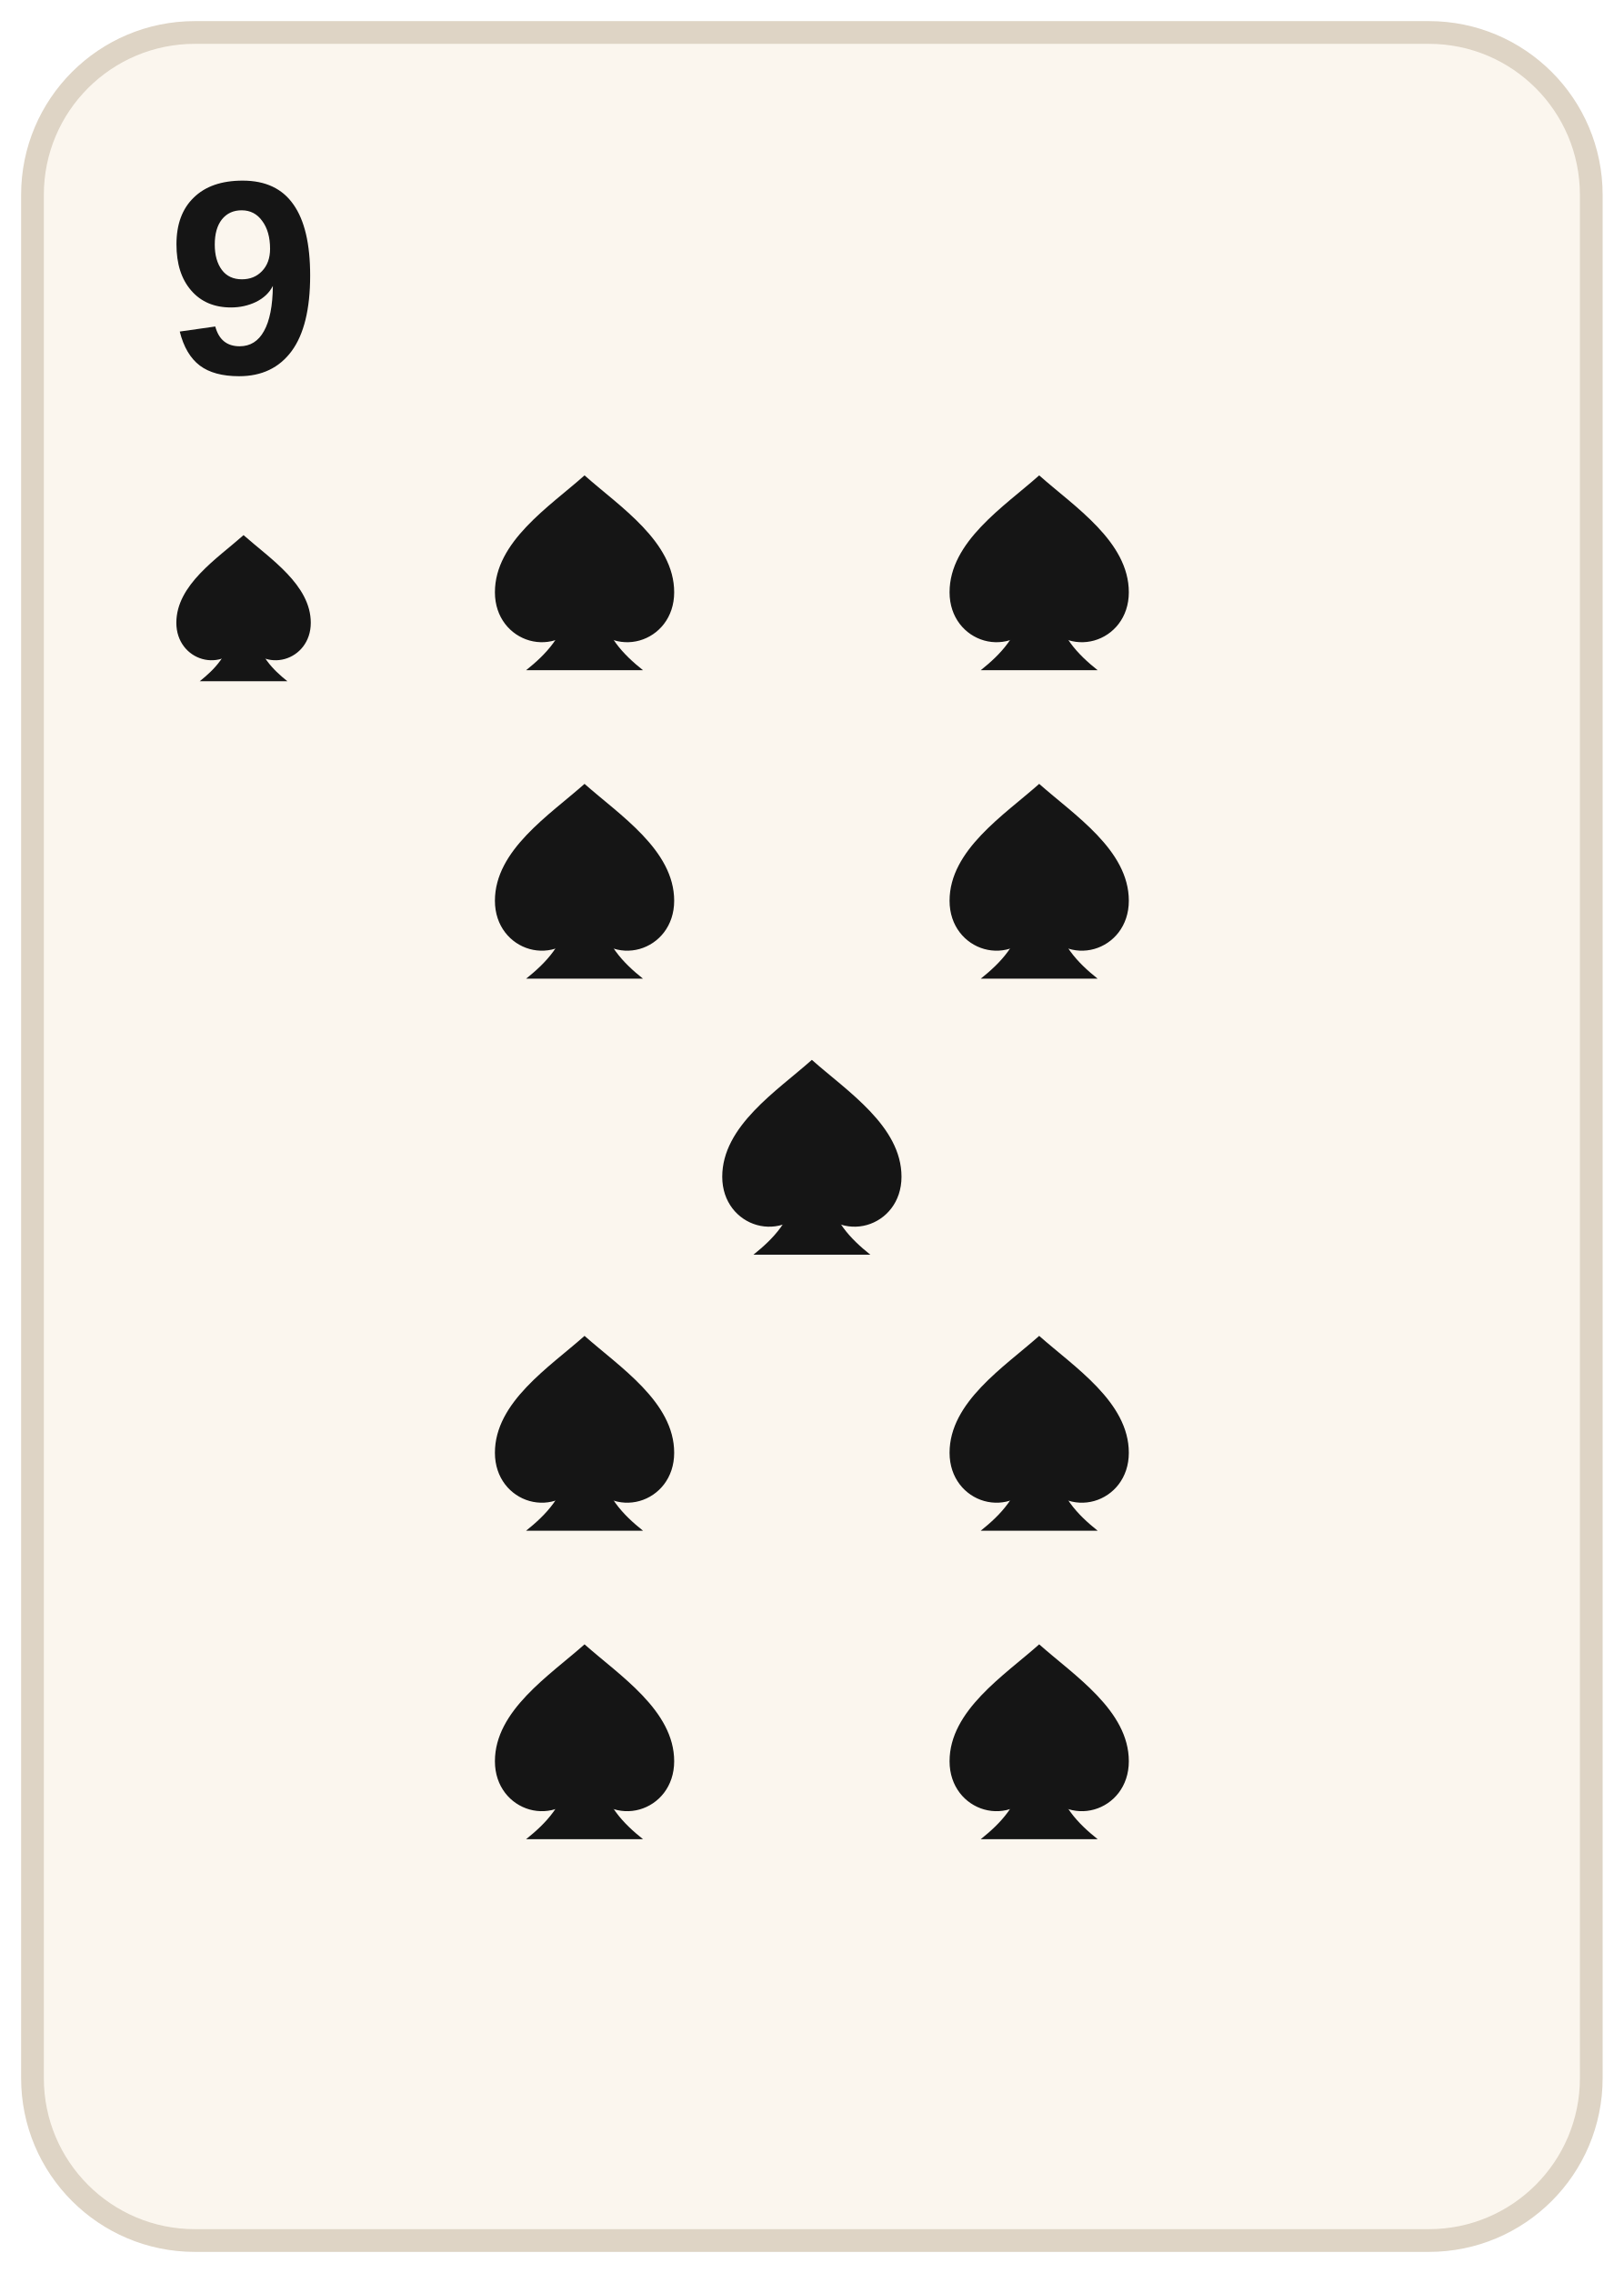
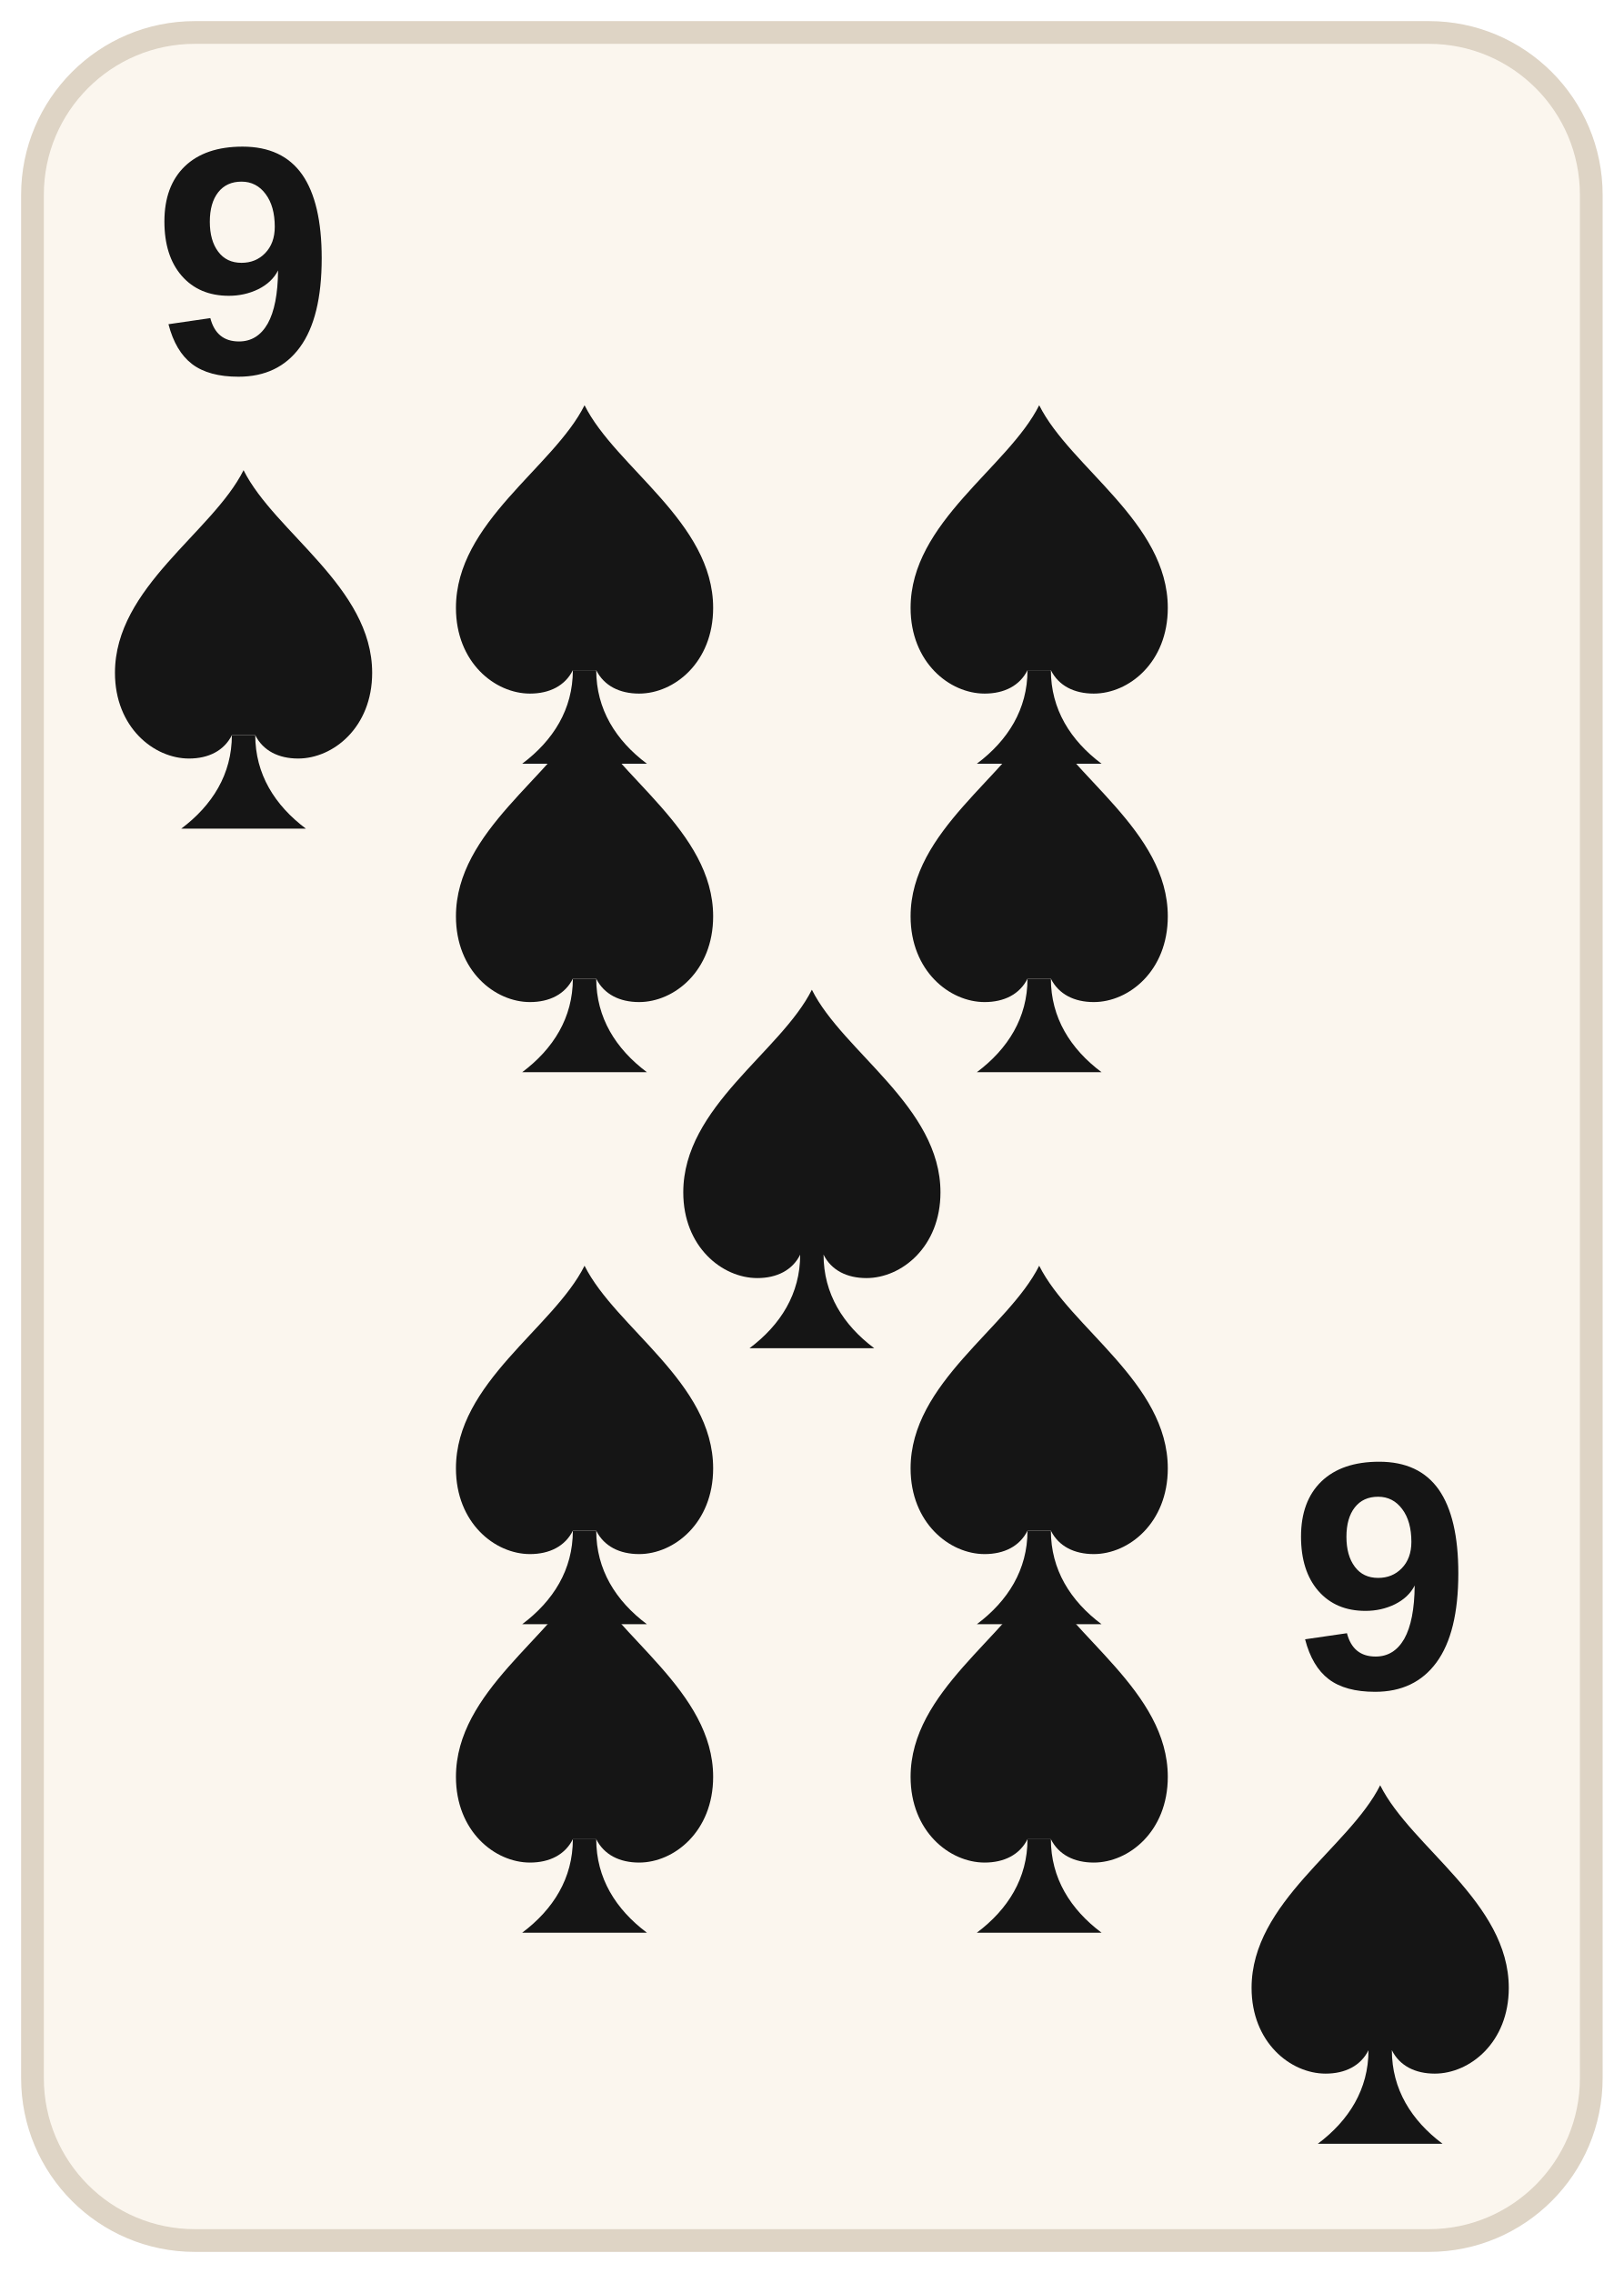
<svg xmlns="http://www.w3.org/2000/svg" viewBox="0 0 100 140" role="img" aria-label="9 of Spades">
  <rect x="2" y="2" width="96" height="136" rx="10" fill="#fbf6ee" stroke="#ded4c5" stroke-width="1.4" />
  <g font-family="Haskoy,-apple-system,BlinkMacSystemFont,'Segoe UI',Arial,sans-serif">
-     <text x="15" y="23" fill="#151515" font-size="17" font-weight="600" text-anchor="middle">9</text>
-     <g fill="#151515" transform="translate(15 38) scale(0.18)">
-       <path d="M0-28C-9-20-23-11-23 2c0 13 16 18 23 6 7 12 23 7 23-6C23-11 9-20 0-28Z" />
-       <path d="M-4 5c-1 8-6 13-11 17h30C10 18 5 13 4 5Z" />
+     <text x="15" y="23" fill="#151515" font-size="20" font-weight="700" text-anchor="middle">9</text>
+     <g fill="#151515" transform="translate(15 40) scale(0.24)">
+       <path d="M0-46C8-30 33-16 33 6 33 20 23 28 14 28 9 28 5 26 3 22L-3 22C-5 26-9 28-14 28-23 28-33 20-33 6-33-16-8-30 0-46Z" />
+       <path d="M-3 22C-3 32-8 40-16 46L16 46C8 40 3 32 3 22Z" />
    </g>
  </g>
  <g>
    <g fill="#151515" transform="translate(36 36) scale(0.24)">
-       <path d="M0-28C-9-20-23-11-23 2c0 13 16 18 23 6 7 12 23 7 23-6C23-11 9-20 0-28Z" />
-       <path d="M-4 5c-1 8-6 13-11 17h30C10 18 5 13 4 5Z" />
+       <path d="M0-46C8-30 33-16 33 6 33 20 23 28 14 28 9 28 5 26 3 22L-3 22C-5 26-9 28-14 28-23 28-33 20-33 6-33-16-8-30 0-46Z" />
+       <path d="M-3 22C-3 32-8 40-16 46L16 46C8 40 3 32 3 22Z" />
    </g>
    <g fill="#151515" transform="translate(64 36) scale(0.24)">
-       <path d="M0-28C-9-20-23-11-23 2c0 13 16 18 23 6 7 12 23 7 23-6C23-11 9-20 0-28Z" />
-       <path d="M-4 5c-1 8-6 13-11 17h30C10 18 5 13 4 5Z" />
+       <path d="M0-46C8-30 33-16 33 6 33 20 23 28 14 28 9 28 5 26 3 22L-3 22C-5 26-9 28-14 28-23 28-33 20-33 6-33-16-8-30 0-46Z" />
+       <path d="M-3 22C-3 32-8 40-16 46L16 46C8 40 3 32 3 22Z" />
    </g>
    <g fill="#151515" transform="translate(36 55) scale(0.24)">
-       <path d="M0-28C-9-20-23-11-23 2c0 13 16 18 23 6 7 12 23 7 23-6C23-11 9-20 0-28Z" />
-       <path d="M-4 5c-1 8-6 13-11 17h30C10 18 5 13 4 5Z" />
+       <path d="M0-46C8-30 33-16 33 6 33 20 23 28 14 28 9 28 5 26 3 22L-3 22C-5 26-9 28-14 28-23 28-33 20-33 6-33-16-8-30 0-46Z" />
+       <path d="M-3 22C-3 32-8 40-16 46L16 46C8 40 3 32 3 22Z" />
    </g>
    <g fill="#151515" transform="translate(64 55) scale(0.24)">
-       <path d="M0-28C-9-20-23-11-23 2c0 13 16 18 23 6 7 12 23 7 23-6C23-11 9-20 0-28Z" />
-       <path d="M-4 5c-1 8-6 13-11 17h30C10 18 5 13 4 5Z" />
+       <path d="M0-46C8-30 33-16 33 6 33 20 23 28 14 28 9 28 5 26 3 22L-3 22C-5 26-9 28-14 28-23 28-33 20-33 6-33-16-8-30 0-46Z" />
+       <path d="M-3 22C-3 32-8 40-16 46L16 46C8 40 3 32 3 22Z" />
    </g>
    <g fill="#151515" transform="translate(50 72) scale(0.24)">
-       <path d="M0-28C-9-20-23-11-23 2c0 13 16 18 23 6 7 12 23 7 23-6C23-11 9-20 0-28Z" />
-       <path d="M-4 5c-1 8-6 13-11 17h30C10 18 5 13 4 5Z" />
+       <path d="M0-46C8-30 33-16 33 6 33 20 23 28 14 28 9 28 5 26 3 22L-3 22C-5 26-9 28-14 28-23 28-33 20-33 6-33-16-8-30 0-46Z" />
+       <path d="M-3 22C-3 32-8 40-16 46L16 46C8 40 3 32 3 22Z" />
    </g>
    <g fill="#151515" transform="translate(36 89) scale(0.24)">
-       <path d="M0-28C-9-20-23-11-23 2c0 13 16 18 23 6 7 12 23 7 23-6C23-11 9-20 0-28Z" />
-       <path d="M-4 5c-1 8-6 13-11 17h30C10 18 5 13 4 5Z" />
+       <path d="M0-46C8-30 33-16 33 6 33 20 23 28 14 28 9 28 5 26 3 22L-3 22C-5 26-9 28-14 28-23 28-33 20-33 6-33-16-8-30 0-46Z" />
+       <path d="M-3 22C-3 32-8 40-16 46L16 46C8 40 3 32 3 22Z" />
    </g>
    <g fill="#151515" transform="translate(64 89) scale(0.24)">
-       <path d="M0-28C-9-20-23-11-23 2c0 13 16 18 23 6 7 12 23 7 23-6C23-11 9-20 0-28Z" />
-       <path d="M-4 5c-1 8-6 13-11 17h30C10 18 5 13 4 5Z" />
+       <path d="M0-46C8-30 33-16 33 6 33 20 23 28 14 28 9 28 5 26 3 22L-3 22C-5 26-9 28-14 28-23 28-33 20-33 6-33-16-8-30 0-46Z" />
+       <path d="M-3 22C-3 32-8 40-16 46L16 46C8 40 3 32 3 22Z" />
    </g>
    <g fill="#151515" transform="translate(36 108) scale(0.24)">
-       <path d="M0-28C-9-20-23-11-23 2c0 13 16 18 23 6 7 12 23 7 23-6C23-11 9-20 0-28Z" />
-       <path d="M-4 5c-1 8-6 13-11 17h30C10 18 5 13 4 5Z" />
+       <path d="M0-46C8-30 33-16 33 6 33 20 23 28 14 28 9 28 5 26 3 22L-3 22C-5 26-9 28-14 28-23 28-33 20-33 6-33-16-8-30 0-46Z" />
+       <path d="M-3 22C-3 32-8 40-16 46L16 46C8 40 3 32 3 22Z" />
    </g>
    <g fill="#151515" transform="translate(64 108) scale(0.24)">
-       <path d="M0-28C-9-20-23-11-23 2c0 13 16 18 23 6 7 12 23 7 23-6C23-11 9-20 0-28Z" />
-       <path d="M-4 5c-1 8-6 13-11 17h30C10 18 5 13 4 5Z" />
+       <path d="M0-46C8-30 33-16 33 6 33 20 23 28 14 28 9 28 5 26 3 22L-3 22C-5 26-9 28-14 28-23 28-33 20-33 6-33-16-8-30 0-46Z" />
+       <path d="M-3 22C-3 32-8 40-16 46L16 46C8 40 3 32 3 22Z" />
+     </g>
+   </g>
+   <g data-card-corner="bottom-right" font-family="Haskoy,-apple-system,BlinkMacSystemFont,'Segoe UI',Arial,sans-serif">
+     <text x="85" y="104" fill="#151515" font-size="20" font-weight="700" text-anchor="middle">9</text>
+     <g fill="#151515" transform="translate(85 121) scale(0.24)">
+       <path d="M0-46C8-30 33-16 33 6 33 20 23 28 14 28 9 28 5 26 3 22L-3 22C-5 26-9 28-14 28-23 28-33 20-33 6-33-16-8-30 0-46Z" />
+       <path d="M-3 22C-3 32-8 40-16 46L16 46C8 40 3 32 3 22Z" />
    </g>
  </g>
</svg>
